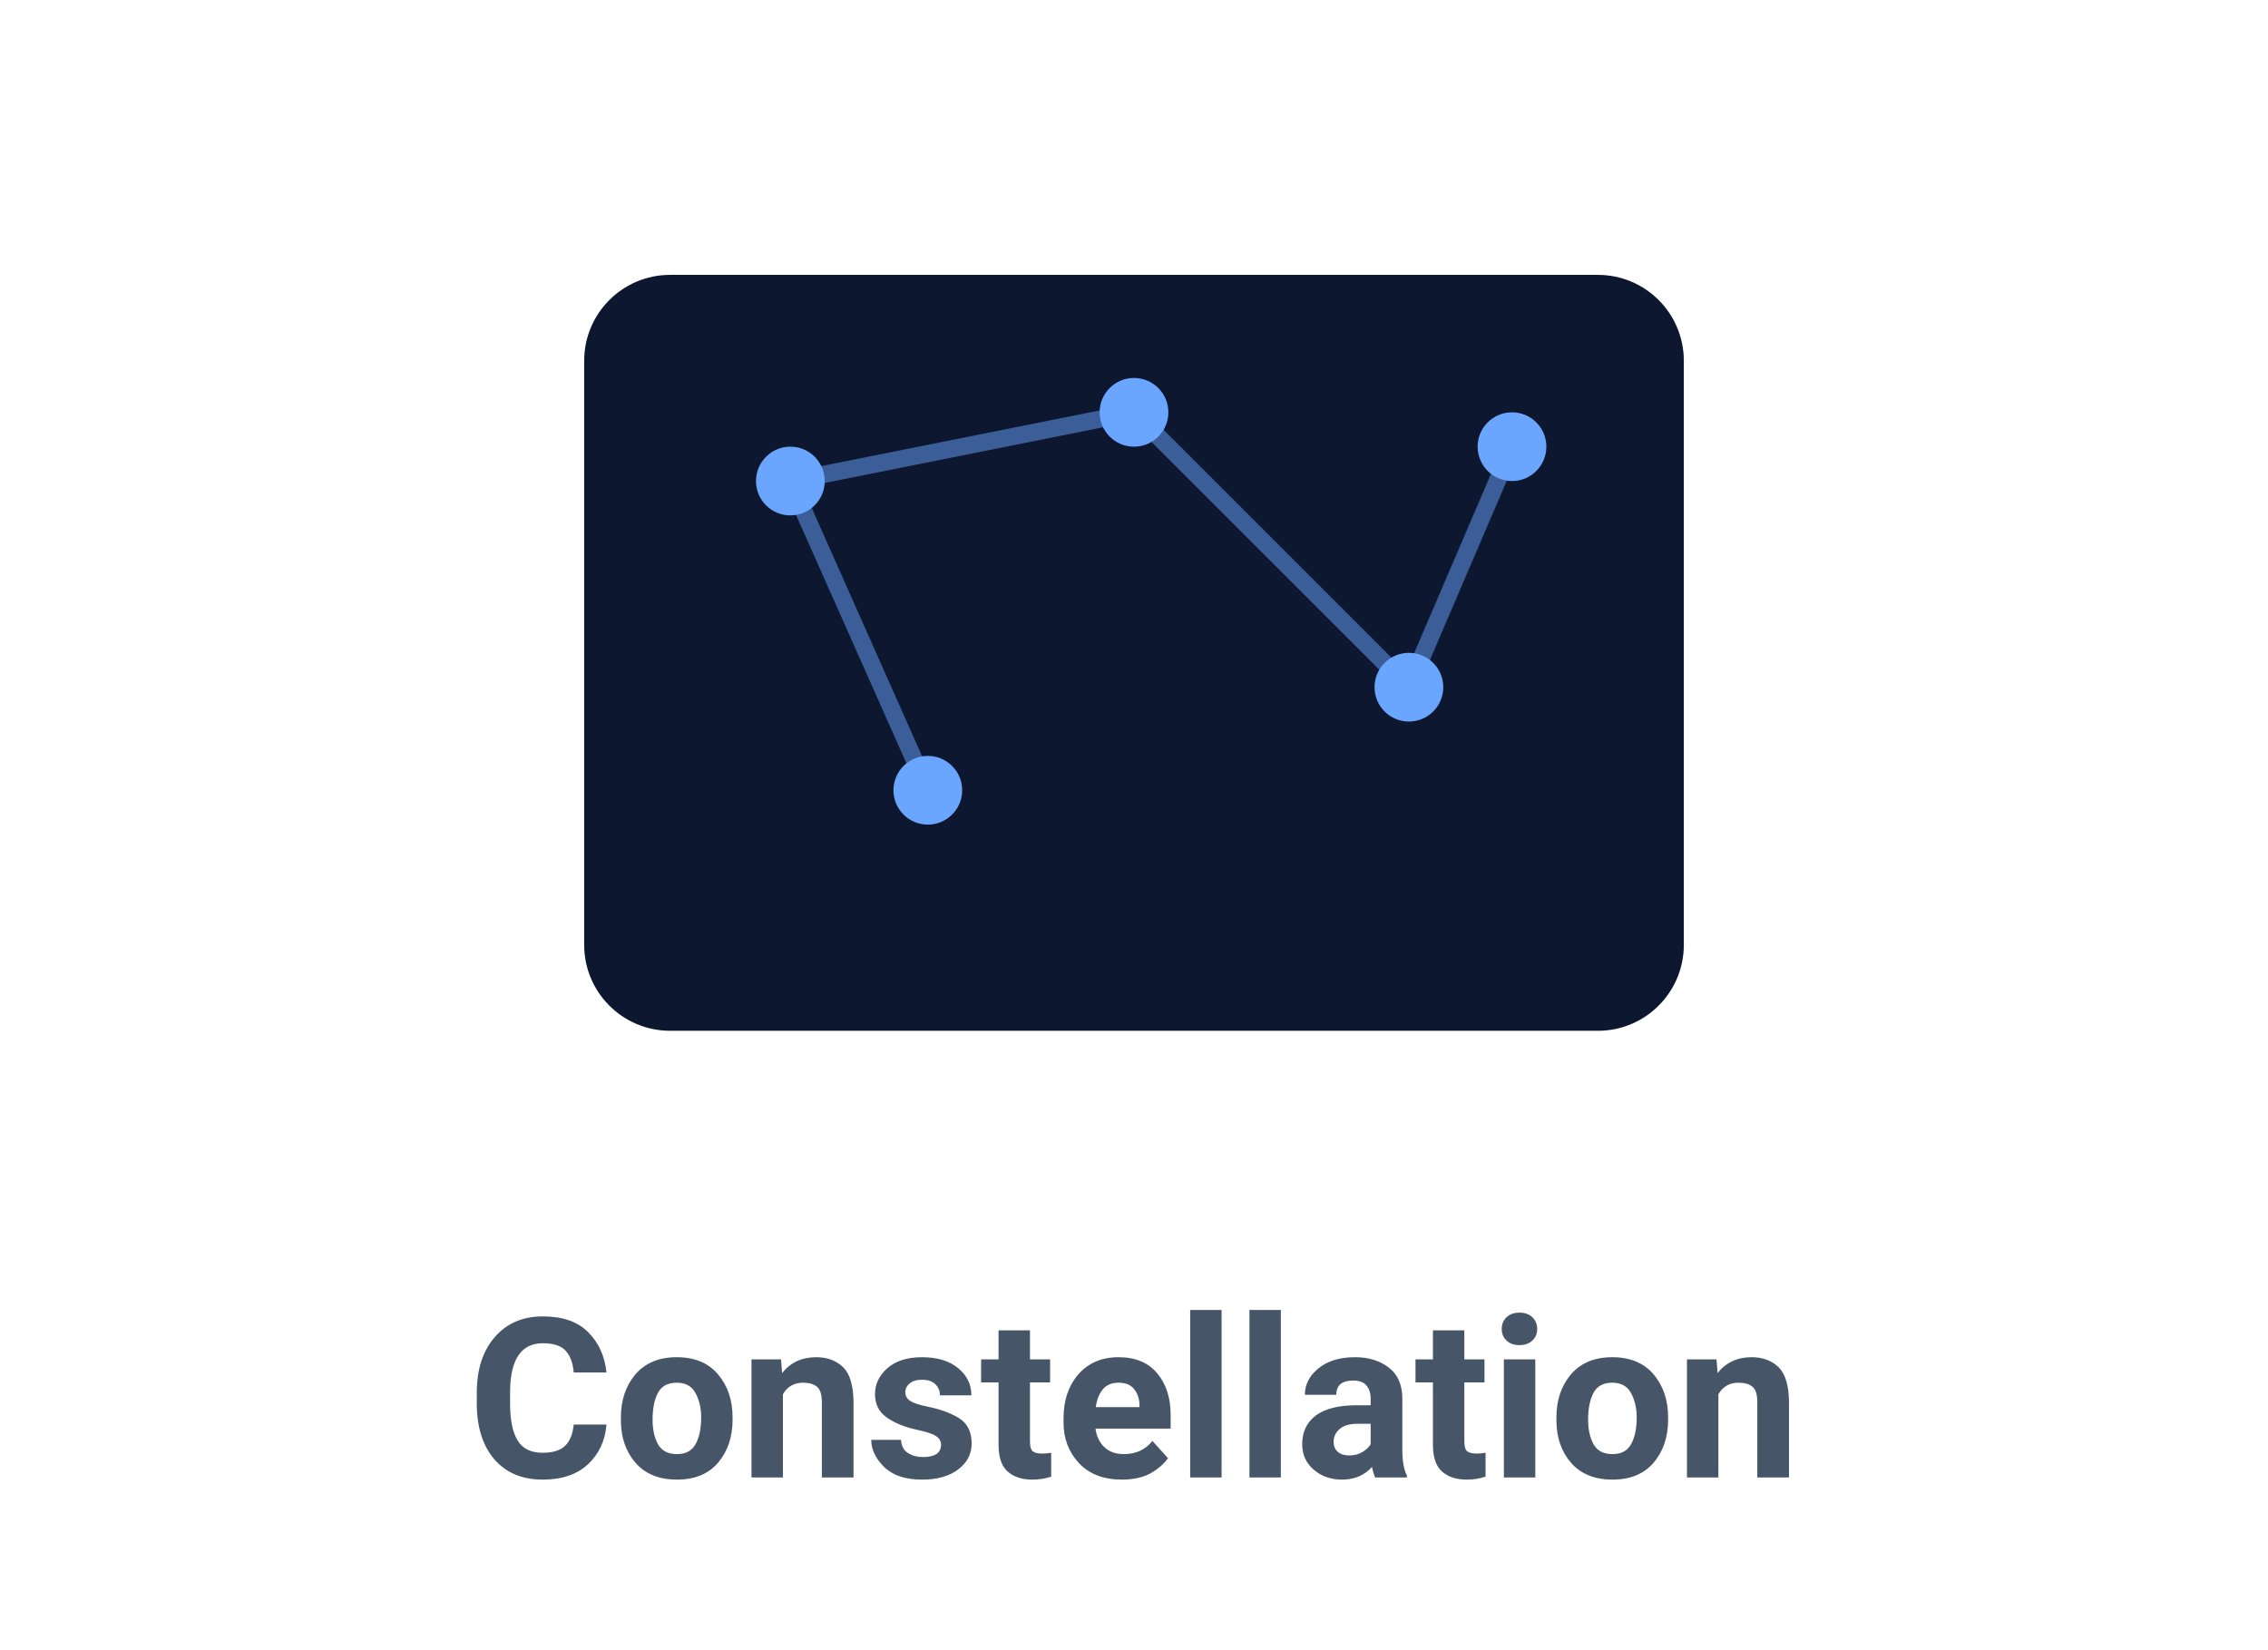
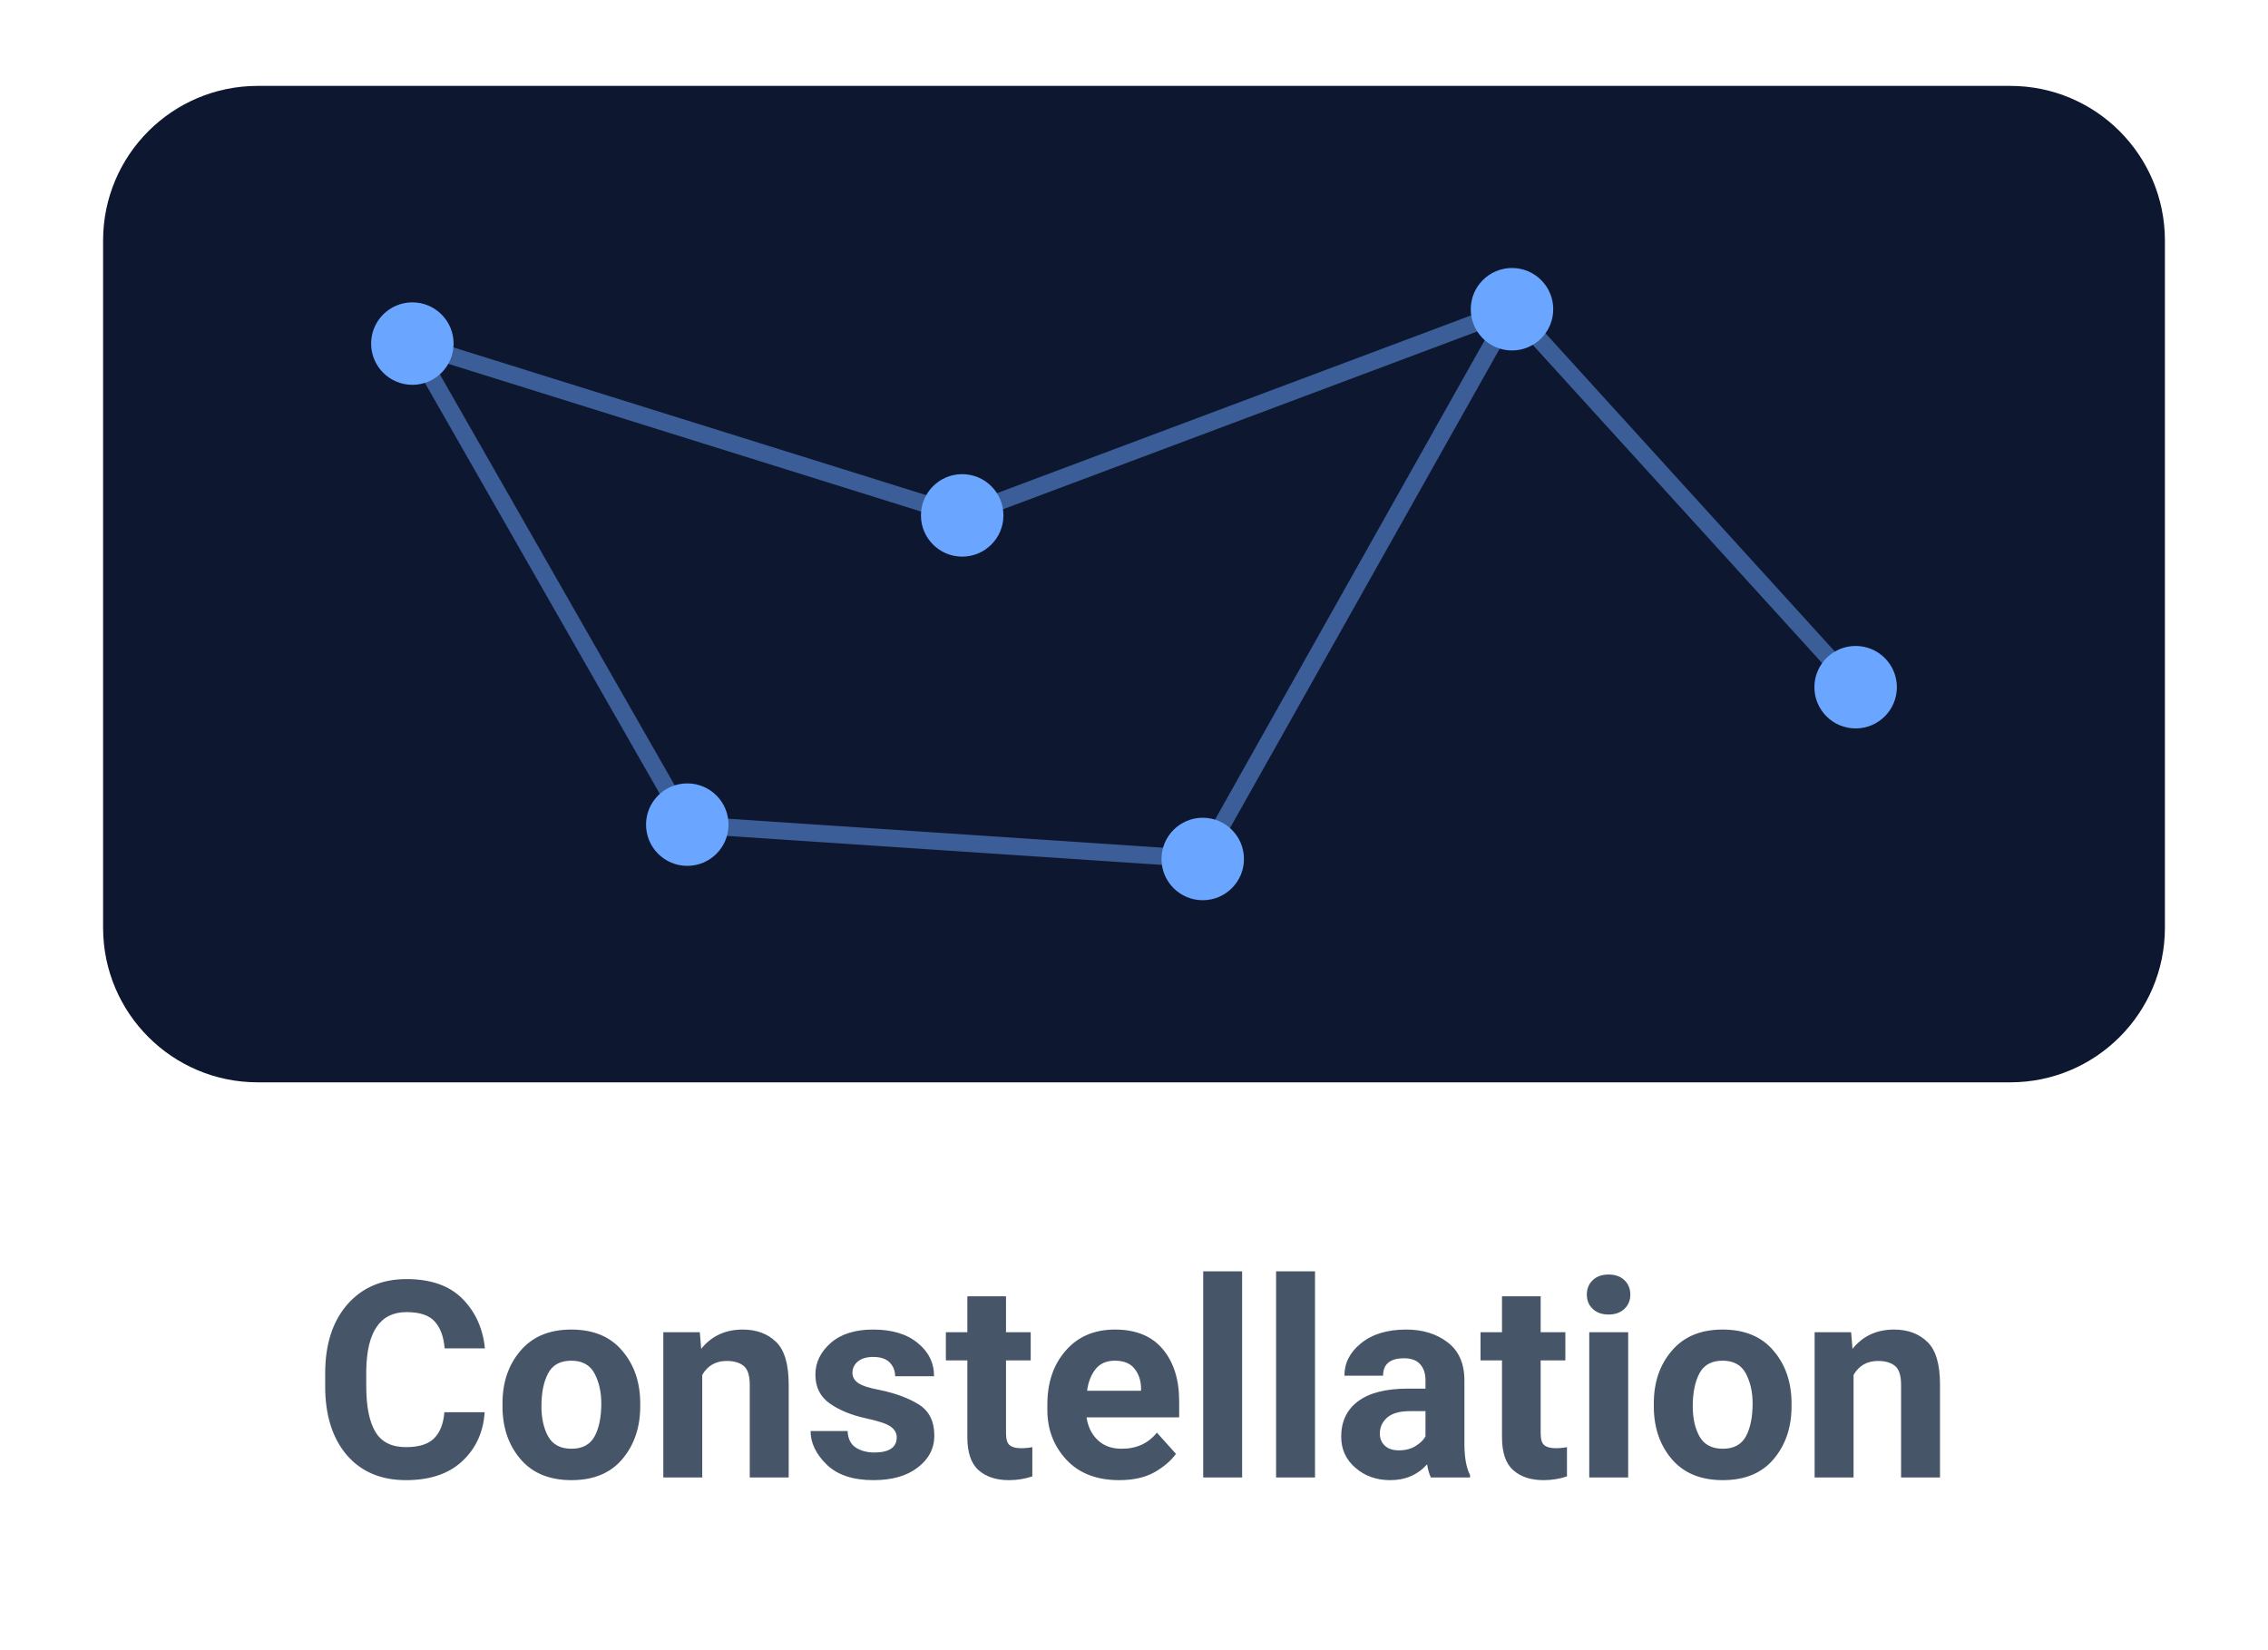
<svg xmlns="http://www.w3.org/2000/svg" viewBox="0 0 132 96">
-   <rect x="34" y="16" width="64" height="44" rx="5" fill="#0e1730" />
+   <rect x="6" y="5" width="120" height="58" rx="9" fill="#0e1730" />
  <g stroke="#6aa6ff" stroke-width="1" opacity=".5">
-     <line x1="46" y1="28" x2="66" y2="24" />
-     <line x1="66" y1="24" x2="82" y2="40" />
-     <line x1="46" y1="28" x2="54" y2="46" />
-     <line x1="82" y1="40" x2="88" y2="26" />
+     <line x1="24" y1="20" x2="56" y2="30" />
+     <line x1="56" y1="30" x2="88" y2="18" />
+     <line x1="88" y1="18" x2="108" y2="40" />
+     <line x1="24" y1="20" x2="40" y2="48" />
+     <line x1="40" y1="48" x2="70" y2="50" />
+     <line x1="70" y1="50" x2="88" y2="18" />
  </g>
  <g fill="#6aa6ff">
-     <circle cx="46" cy="28" r="2" />
-     <circle cx="66" cy="24" r="2" />
-     <circle cx="82" cy="40" r="2" />
-     <circle cx="54" cy="46" r="2" />
-     <circle cx="88" cy="26" r="2" />
+     <circle cx="24" cy="20" r="2.4" />
+     <circle cx="56" cy="30" r="2.4" />
+     <circle cx="88" cy="18" r="2.4" />
+     <circle cx="108" cy="40" r="2.4" />
+     <circle cx="40" cy="48" r="2.4" />
+     <circle cx="70" cy="50" r="2.4" />
  </g>
-   <text x="66" y="86" text-anchor="middle" font-family="-apple-system,Segoe UI,Roboto,Helvetica,Arial,sans-serif" font-size="13" font-weight="600" fill="#475569">Constellation</text>
+   <text x="66" y="86" text-anchor="middle" font-family="-apple-system,Segoe UI,Roboto,Helvetica,Arial,sans-serif" font-size="16" font-weight="600" fill="#475569">Constellation</text>
</svg>
